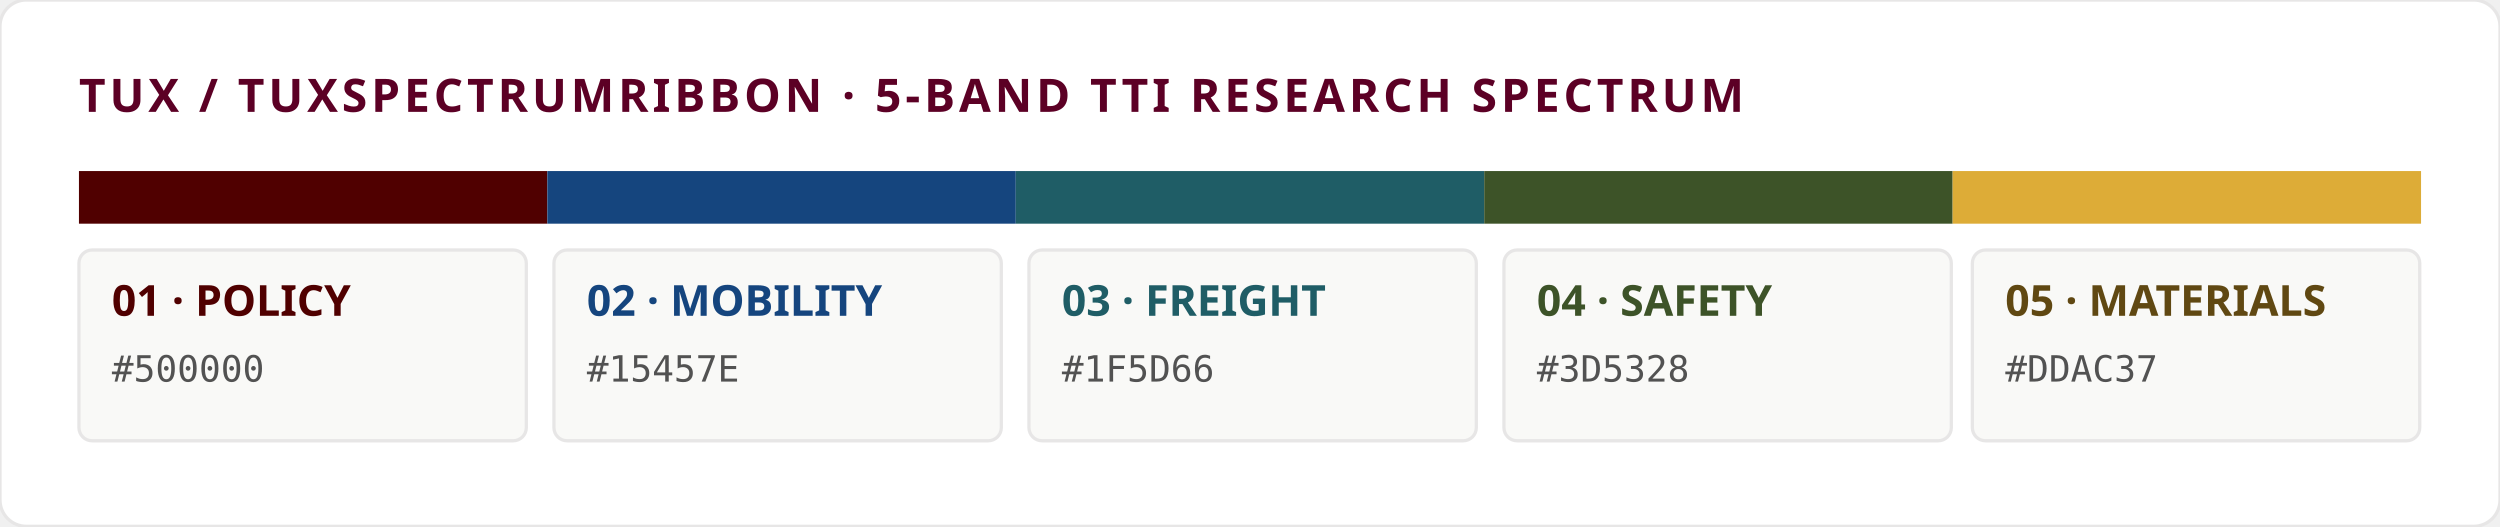
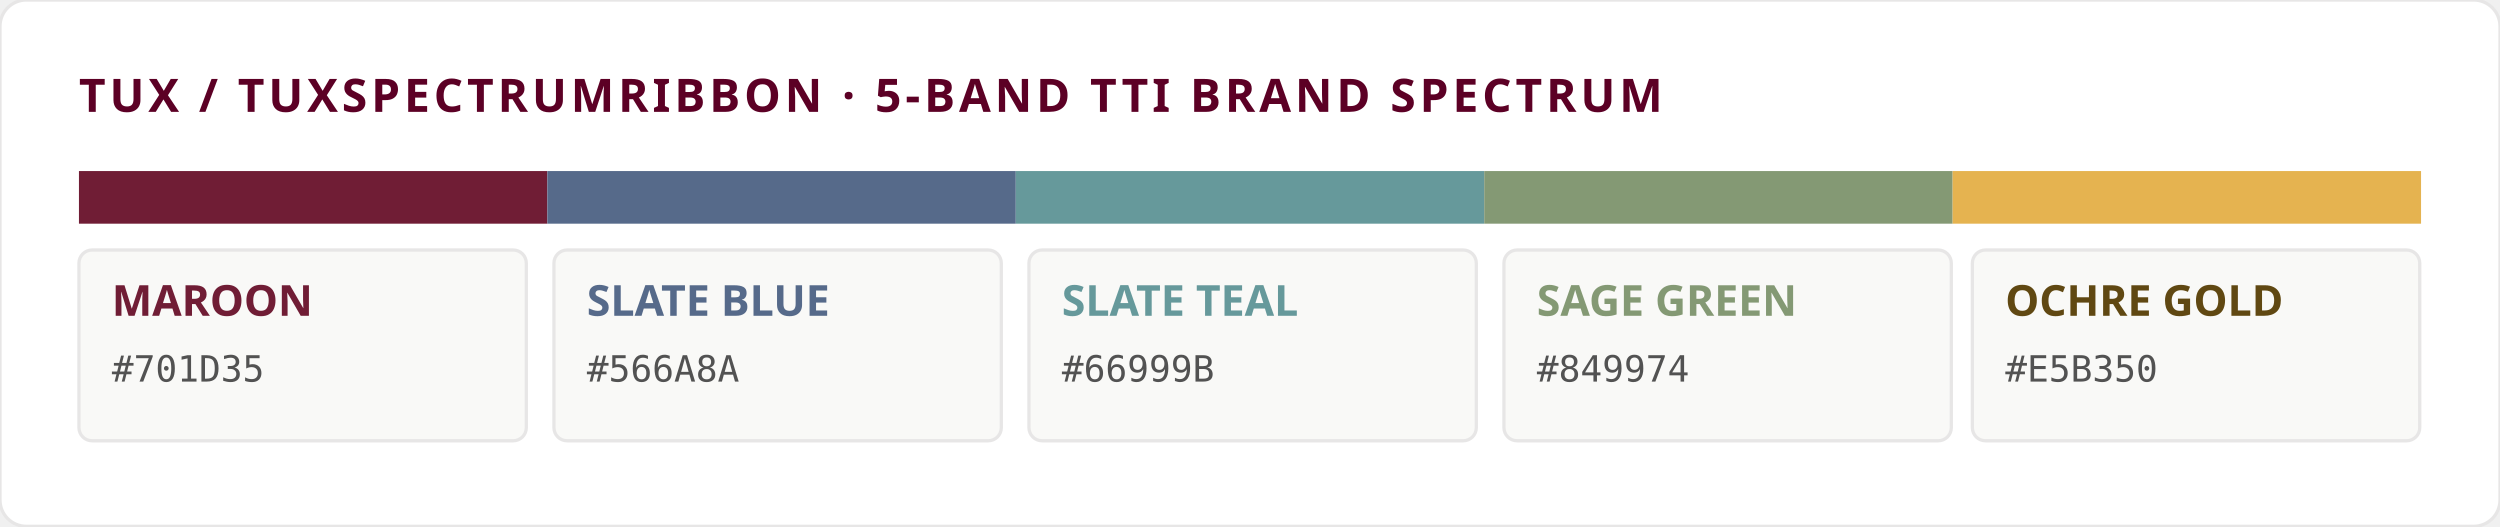
<svg xmlns="http://www.w3.org/2000/svg" width="760" height="160" viewBox="0 0 760 160" fill="none">
  <rect id="TUX / TuxSpectrumRibbon Sheet" width="760" height="160" rx="8" fill="#FFFFFF" stroke="#E7E6E6" />
-   <text x="24" y="34" fill="#5C0025" font-family="Oswald, sans-serif" font-size="14" font-weight="700" letter-spacing="1.2">TUX / TUXSPECTRUMRIBBON · 5-BAND TTI RESEARCH SPECTRUM</text>
+   <text x="24" y="34" fill="#5C0025" font-family="Oswald, sans-serif" font-size="14" font-weight="700" letter-spacing="1.2">TUX / TUXSPECTRUMRIBBON · 5-BAND TTI BRAND SPECTRUM</text>
  <g id="Spectrum 5-Band Bar" transform="translate(24, 52)">
-     <g id="Band 1 / Maroon (Policy &amp; Executive)">
-       <rect x="0" y="0" width="142.4" height="16" fill="#500000" />
+     <g id="Band 1 / Maroon">
+       <rect x="0" y="0" width="142.4" height="16" fill="#701D35" />
      <rect x="0" y="24" width="136" height="58" rx="4" fill="#F9F9F7" stroke="#E7E6E6" />
-       <text x="10" y="44" fill="#500000" font-family="Oswald, sans-serif" font-size="13" font-weight="700">01 · POLICY</text>
-       <text x="10" y="64" fill="#525252" font-family="JetBrains Mono, monospace" font-size="11">#500000</text>
+       <text x="10" y="44" fill="#701D35" font-family="Oswald, sans-serif" font-size="13" font-weight="700">MAROON</text>
+       <text x="10" y="64" fill="#525252" font-family="JetBrains Mono, monospace" font-size="11">#701D35</text>
    </g>
-     <g id="Band 2 / Blue (Connected &amp; Automated)" transform="translate(142.4, 0)">
-       <rect x="0" y="0" width="142.4" height="16" fill="#15457E" />
+     <g id="Band 2 / Slate Blue" transform="translate(142.4, 0)">
+       <rect x="0" y="0" width="142.4" height="16" fill="#566A8A" />
      <rect x="2" y="24" width="136" height="58" rx="4" fill="#F9F9F7" stroke="#E7E6E6" />
-       <text x="12" y="44" fill="#15457E" font-family="Oswald, sans-serif" font-size="13" font-weight="700">02 · MOBILITY</text>
-       <text x="12" y="64" fill="#525252" font-family="JetBrains Mono, monospace" font-size="11">#15457E</text>
+       <text x="12" y="44" fill="#566A8A" font-family="Oswald, sans-serif" font-size="13" font-weight="700">SLATE BLUE</text>
+       <text x="12" y="64" fill="#525252" font-family="JetBrains Mono, monospace" font-size="11">#566A8A</text>
    </g>
-     <g id="Band 3 / Teal (Freight &amp; Maritime)" transform="translate(284.8, 0)">
-       <rect x="0" y="0" width="142.4" height="16" fill="#1F5D66" />
+     <g id="Band 3 / Slate Teal" transform="translate(284.8, 0)">
+       <rect x="0" y="0" width="142.4" height="16" fill="#66999B" />
      <rect x="4" y="24" width="136" height="58" rx="4" fill="#F9F9F7" stroke="#E7E6E6" />
-       <text x="14" y="44" fill="#1F5D66" font-family="Oswald, sans-serif" font-size="13" font-weight="700">03 · FREIGHT</text>
-       <text x="14" y="64" fill="#525252" font-family="JetBrains Mono, monospace" font-size="11">#1F5D66</text>
+       <text x="14" y="44" fill="#66999B" font-family="Oswald, sans-serif" font-size="13" font-weight="700">SLATE TEAL</text>
+       <text x="14" y="64" fill="#525252" font-family="JetBrains Mono, monospace" font-size="11">#66999B</text>
    </g>
-     <g id="Band 4 / Green (Safety &amp; Environment)" transform="translate(427.2, 0)">
-       <rect x="0" y="0" width="142.4" height="16" fill="#3D5328" />
+     <g id="Band 4 / Sage Green" transform="translate(427.2, 0)">
+       <rect x="0" y="0" width="142.4" height="16" fill="#849974" />
      <rect x="6" y="24" width="136" height="58" rx="4" fill="#F9F9F7" stroke="#E7E6E6" />
-       <text x="16" y="44" fill="#3D5328" font-family="Oswald, sans-serif" font-size="13" font-weight="700">04 · SAFETY</text>
-       <text x="16" y="64" fill="#525252" font-family="JetBrains Mono, monospace" font-size="11">#3D5328</text>
+       <text x="16" y="44" fill="#849974" font-family="Oswald, sans-serif" font-size="13" font-weight="700">SAGE GREEN</text>
+       <text x="16" y="64" fill="#525252" font-family="JetBrains Mono, monospace" font-size="11">#849974</text>
    </g>
-     <g id="Band 5 / Gold (Infrastructure)" transform="translate(569.6, 0)">
-       <rect x="0" y="0" width="142.4" height="16" fill="#DDAC37" />
+     <g id="Band 5 / Ochre Gold" transform="translate(569.6, 0)">
+       <rect x="0" y="0" width="142.4" height="16" fill="#E5B350" />
      <rect x="6" y="24" width="136" height="58" rx="4" fill="#F9F9F7" stroke="#E7E6E6" />
-       <text x="16" y="44" fill="#604812" font-family="Oswald, sans-serif" font-size="13" font-weight="700">05 · MATERIALS</text>
-       <text x="16" y="64" fill="#525252" font-family="JetBrains Mono, monospace" font-size="11">#DDAC37</text>
+       <text x="16" y="44" fill="#604812" font-family="Oswald, sans-serif" font-size="13" font-weight="700">OCHRE GOLD</text>
+       <text x="16" y="64" fill="#525252" font-family="JetBrains Mono, monospace" font-size="11">#E5B350</text>
    </g>
  </g>
</svg>
